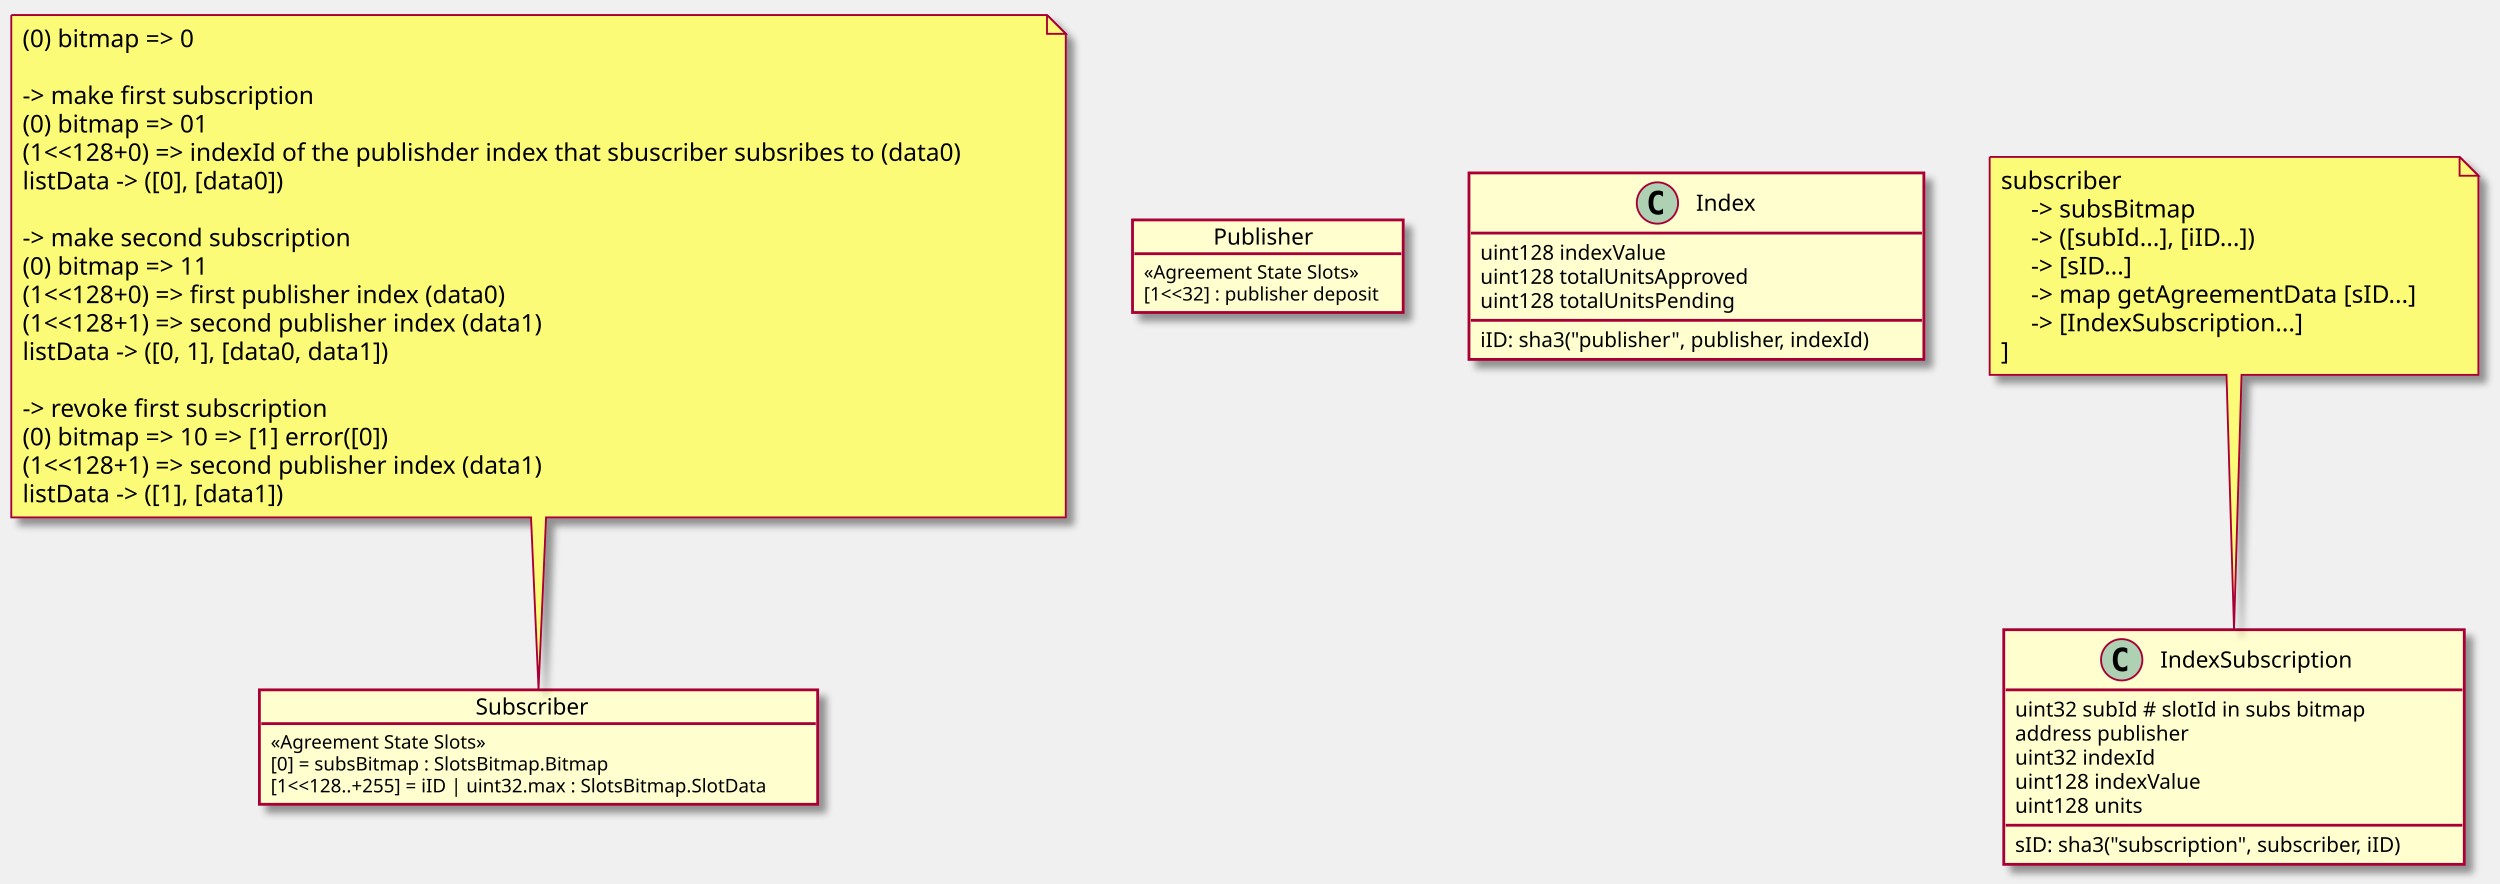
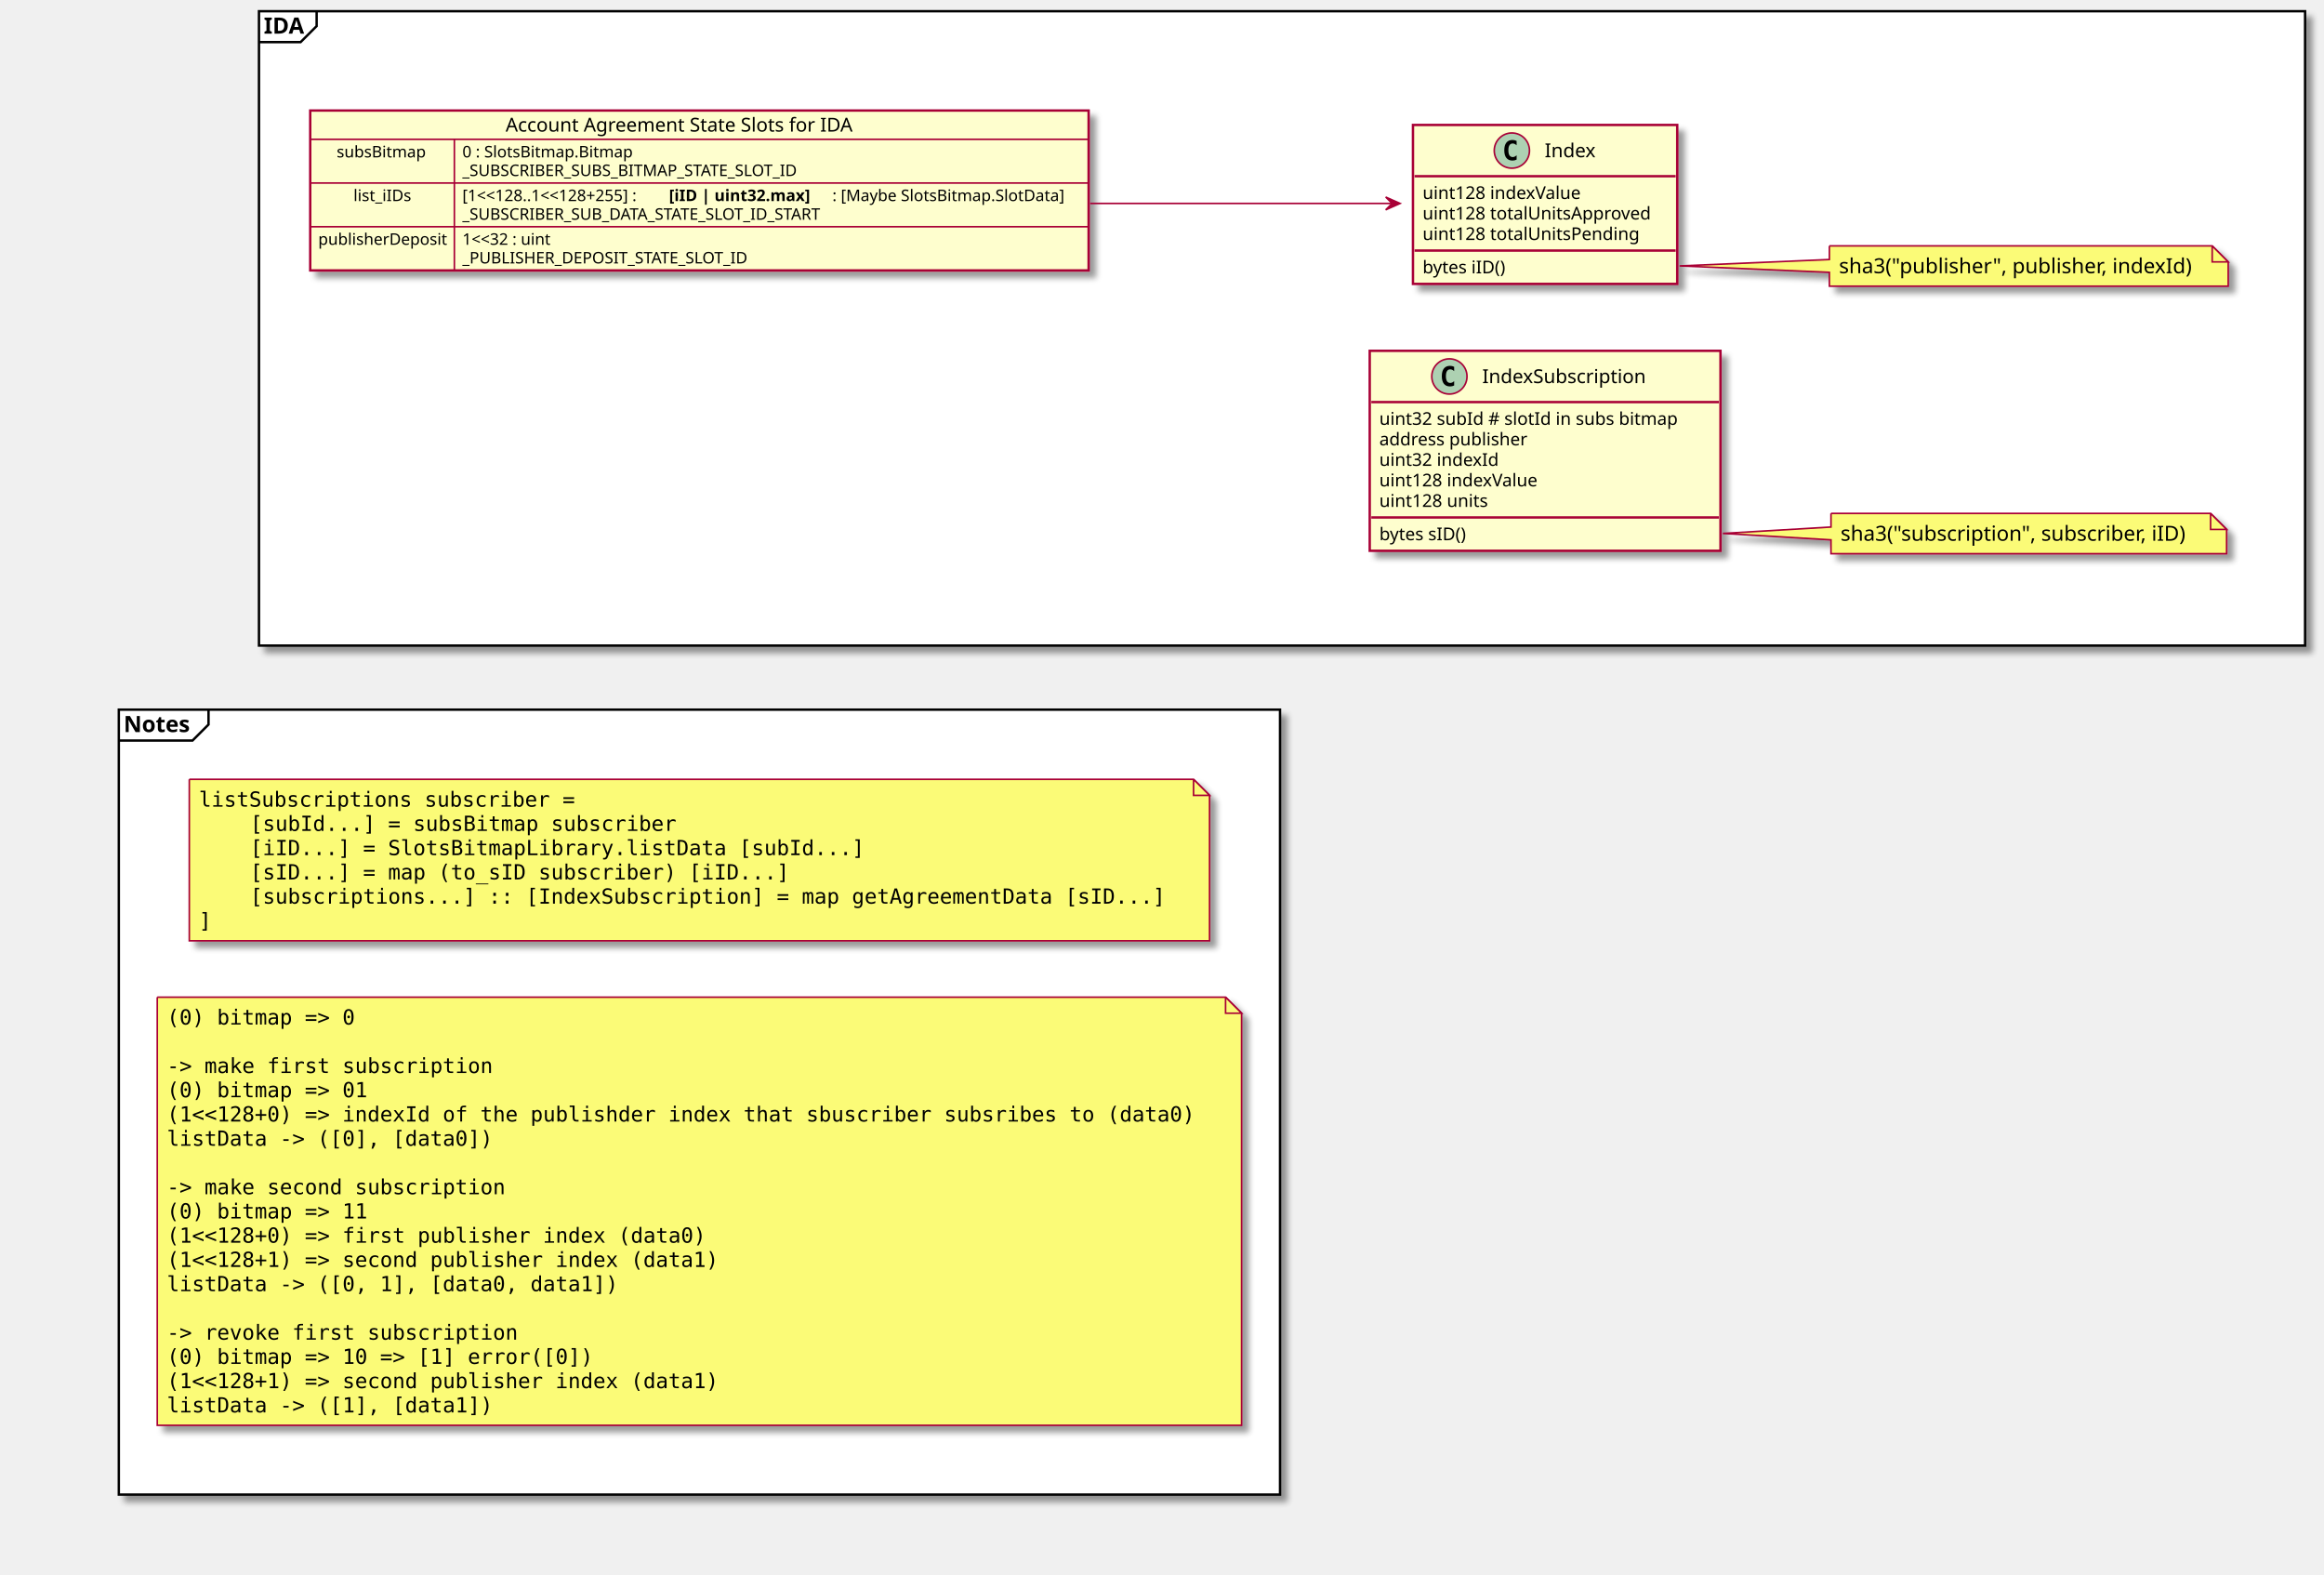
- <svg xmlns="http://www.w3.org/2000/svg" contentScriptType="application/ecmascript" contentStyleType="text/css" height="470px" preserveAspectRatio="none" style="width:1330px;height:470px;" version="1.1" viewBox="0 0 1330 470" width="1330px" zoomAndPan="magnify">
+ <svg xmlns="http://www.w3.org/2000/svg" contentScriptType="application/ecmascript" contentStyleType="text/css" height="983px" preserveAspectRatio="none" style="width:1451px;height:983px;background:#FFFFFF;" version="1.1" viewBox="0 0 1451 983" width="1451px" zoomAndPan="magnify">
  <defs>
-     <filter height="300%" id="f16rf820zpk8h" width="300%" x="-1" y="-1">
+     <filter height="300%" id="f19rkk7c6ej35j" width="300%" x="-1" y="-1">
      <feGaussianBlur result="blurOut" stdDeviation="2.0" />
      <feColorMatrix in="blurOut" result="blurOut2" type="matrix" values="0 0 0 0 0 0 0 0 0 0 0 0 0 0 0 0 0 0 .4 0" />
      <feOffset dx="4.0" dy="4.0" in="blurOut2" result="blurOut3" />
      <feBlend in="SourceGraphic" in2="blurOut3" mode="normal" />
    </filter>
  </defs>
  <g>
-     <rect fill="#FEFECE" filter="url(#f16rf820zpk8h)" height="60.891" style="stroke: #A80036; stroke-width: 1.5;" width="297" x="138" y="367" />
-     <text fill="#000000" font-family="sans-serif" font-size="12" lengthAdjust="spacingAndGlyphs" textLength="67" x="253" y="380.139">Subscriber</text>
-     <line style="stroke: #A80036; stroke-width: 1.5;" x1="139" x2="434" y1="384.969" y2="384.969" />
-     <text fill="#000000" font-family="sans-serif" font-size="10" lengthAdjust="spacingAndGlyphs" textLength="124" x="144" y="398.251">«Agreement State Slots»</text>
-     <text fill="#000000" font-family="sans-serif" font-size="10" lengthAdjust="spacingAndGlyphs" textLength="191" x="144" y="409.892">[0] = subsBitmap : SlotsBitmap.Bitmap</text>
-     <text fill="#000000" font-family="sans-serif" font-size="10" lengthAdjust="spacingAndGlyphs" textLength="285" x="144" y="421.532">[1&lt;&lt;128..+255] = iID | uint32.max : SlotsBitmap.SlotData</text>
-     <path d="M6,8 L6,275.258 A0,0 0 0 0 6,275.258 L282.5,275.258 L286.5,366.52 L290.5,275.258 L567,275.258 A0,0 0 0 0 567,275.258 L567,18 L557,8 L6,8 A0,0 0 0 0 6,8 " fill="#FBFB77" filter="url(#f16rf820zpk8h)" style="stroke: #A80036; stroke-width: 1.0;" />
-     <path d="M557,8 L557,18 L567,18 L557,8 " fill="#FBFB77" style="stroke: #A80036; stroke-width: 1.0;" />
-     <text fill="#000000" font-family="sans-serif" font-size="13" lengthAdjust="spacingAndGlyphs" textLength="105" x="12" y="25.067">(0) bitmap =&gt; 0</text>
-     <text fill="#000000" font-family="sans-serif" font-size="13" lengthAdjust="spacingAndGlyphs" textLength="0" x="16" y="40.2" />
-     <text fill="#000000" font-family="sans-serif" font-size="13" lengthAdjust="spacingAndGlyphs" textLength="165" x="12" y="55.333">-&gt; make first subscription</text>
-     <text fill="#000000" font-family="sans-serif" font-size="13" lengthAdjust="spacingAndGlyphs" textLength="113" x="12" y="70.465">(0) bitmap =&gt; 01</text>
-     <text fill="#000000" font-family="sans-serif" font-size="13" lengthAdjust="spacingAndGlyphs" textLength="540" x="12" y="85.598">(1&lt;&lt;128+0) =&gt; indexId of the publishder index that sbuscriber subsribes to (data0)</text>
-     <text fill="#000000" font-family="sans-serif" font-size="13" lengthAdjust="spacingAndGlyphs" textLength="156" x="12" y="100.731">listData -&gt; ([0], [data0])</text>
-     <text fill="#000000" font-family="sans-serif" font-size="13" lengthAdjust="spacingAndGlyphs" textLength="0" x="16" y="115.864" />
-     <text fill="#000000" font-family="sans-serif" font-size="13" lengthAdjust="spacingAndGlyphs" textLength="187" x="12" y="130.997">-&gt; make second subscription</text>
-     <text fill="#000000" font-family="sans-serif" font-size="13" lengthAdjust="spacingAndGlyphs" textLength="113" x="12" y="146.129">(0) bitmap =&gt; 11</text>
-     <text fill="#000000" font-family="sans-serif" font-size="13" lengthAdjust="spacingAndGlyphs" textLength="288" x="12" y="161.262">(1&lt;&lt;128+0) =&gt; first publisher index (data0)</text>
-     <text fill="#000000" font-family="sans-serif" font-size="13" lengthAdjust="spacingAndGlyphs" textLength="310" x="12" y="176.395">(1&lt;&lt;128+1) =&gt; second publisher index (data1)</text>
-     <text fill="#000000" font-family="sans-serif" font-size="13" lengthAdjust="spacingAndGlyphs" textLength="217" x="12" y="191.528">listData -&gt; ([0, 1], [data0, data1])</text>
-     <text fill="#000000" font-family="sans-serif" font-size="13" lengthAdjust="spacingAndGlyphs" textLength="0" x="16" y="206.661" />
-     <text fill="#000000" font-family="sans-serif" font-size="13" lengthAdjust="spacingAndGlyphs" textLength="172" x="12" y="221.793">-&gt; revoke first subscription</text>
-     <text fill="#000000" font-family="sans-serif" font-size="13" lengthAdjust="spacingAndGlyphs" textLength="224" x="12" y="236.926">(0) bitmap =&gt; 10 =&gt; [1] error([0])</text>
-     <text fill="#000000" font-family="sans-serif" font-size="13" lengthAdjust="spacingAndGlyphs" textLength="310" x="12" y="252.059">(1&lt;&lt;128+1) =&gt; second publisher index (data1)</text>
-     <text fill="#000000" font-family="sans-serif" font-size="13" lengthAdjust="spacingAndGlyphs" textLength="156" x="12" y="267.192">listData -&gt; ([1], [data1])</text>
-     <rect fill="#FEFECE" filter="url(#f16rf820zpk8h)" height="49.25" style="stroke: #A80036; stroke-width: 1.5;" width="144" x="602.5" y="117" />
-     <text fill="#000000" font-family="sans-serif" font-size="12" lengthAdjust="spacingAndGlyphs" textLength="58" x="645.5" y="130.139">Publisher</text>
-     <line style="stroke: #A80036; stroke-width: 1.5;" x1="603.5" x2="745.5" y1="134.969" y2="134.969" />
-     <text fill="#000000" font-family="sans-serif" font-size="10" lengthAdjust="spacingAndGlyphs" textLength="124" x="608.5" y="148.251">«Agreement State Slots»</text>
-     <text fill="#000000" font-family="sans-serif" font-size="10" lengthAdjust="spacingAndGlyphs" textLength="132" x="608.5" y="159.892">[1&lt;&lt;32] : publisher deposit</text>
-     <rect fill="#FEFECE" filter="url(#f16rf820zpk8h)" height="99.219" id="Index" style="stroke: #A80036; stroke-width: 1.5;" width="242" x="781.5" y="92" />
-     <ellipse cx="881.75" cy="108" fill="#ADD1B2" rx="11" ry="11" style="stroke: #A80036; stroke-width: 1.0;" />
-     <path d="M884.719,113.641 Q884.141,113.938 883.5,114.078 Q882.859,114.234 882.156,114.234 Q879.656,114.234 878.328,112.594 Q877.016,110.938 877.016,107.812 Q877.016,104.688 878.328,103.031 Q879.656,101.375 882.156,101.375 Q882.859,101.375 883.5,101.531 Q884.156,101.688 884.719,101.984 L884.719,104.703 Q884.094,104.125 883.5,103.859 Q882.906,103.578 882.281,103.578 Q880.938,103.578 880.25,104.656 Q879.562,105.719 879.562,107.812 Q879.562,109.906 880.25,110.984 Q880.938,112.047 882.281,112.047 Q882.906,112.047 883.5,111.781 Q884.094,111.5 884.719,110.922 L884.719,113.641 Z " />
-     <text fill="#000000" font-family="sans-serif" font-size="12" lengthAdjust="spacingAndGlyphs" textLength="33" x="902.25" y="112.154">Index</text>
-     <line style="stroke: #A80036; stroke-width: 1.5;" x1="782.5" x2="1022.5" y1="124" y2="124" />
-     <text fill="#000000" font-family="sans-serif" font-size="11" lengthAdjust="spacingAndGlyphs" textLength="107" x="787.5" y="138.21">uint128 indexValue</text>
-     <text fill="#000000" font-family="sans-serif" font-size="11" lengthAdjust="spacingAndGlyphs" textLength="153" x="787.5" y="151.015">uint128 totalUnitsApproved</text>
-     <text fill="#000000" font-family="sans-serif" font-size="11" lengthAdjust="spacingAndGlyphs" textLength="145" x="787.5" y="163.82">uint128 totalUnitsPending</text>
-     <line style="stroke: #A80036; stroke-width: 1.5;" x1="782.5" x2="1022.5" y1="170.414" y2="170.414" />
-     <text fill="#000000" font-family="sans-serif" font-size="11" lengthAdjust="spacingAndGlyphs" textLength="230" x="787.5" y="184.625">iID: sha3("publisher", publisher, indexId)</text>
-     <rect fill="#FEFECE" filter="url(#f16rf820zpk8h)" height="124.828" id="IndexSubscription" style="stroke: #A80036; stroke-width: 1.5;" width="245" x="1066" y="335" />
-     <ellipse cx="1128.75" cy="351" fill="#ADD1B2" rx="11" ry="11" style="stroke: #A80036; stroke-width: 1.0;" />
-     <path d="M1131.719,356.641 Q1131.141,356.938 1130.5,357.078 Q1129.859,357.234 1129.156,357.234 Q1126.656,357.234 1125.328,355.594 Q1124.016,353.938 1124.016,350.812 Q1124.016,347.688 1125.328,346.031 Q1126.656,344.375 1129.156,344.375 Q1129.859,344.375 1130.5,344.531 Q1131.156,344.688 1131.719,344.984 L1131.719,347.703 Q1131.094,347.125 1130.5,346.859 Q1129.906,346.578 1129.281,346.578 Q1127.938,346.578 1127.25,347.656 Q1126.562,348.719 1126.562,350.812 Q1126.562,352.906 1127.25,353.984 Q1127.938,355.047 1129.281,355.047 Q1129.906,355.047 1130.5,354.781 Q1131.094,354.5 1131.719,353.922 L1131.719,356.641 Z " />
-     <text fill="#000000" font-family="sans-serif" font-size="12" lengthAdjust="spacingAndGlyphs" textLength="111" x="1149.25" y="355.154">IndexSubscription</text>
-     <line style="stroke: #A80036; stroke-width: 1.5;" x1="1067" x2="1310" y1="367" y2="367" />
-     <text fill="#000000" font-family="sans-serif" font-size="11" lengthAdjust="spacingAndGlyphs" textLength="207" x="1072" y="381.21">uint32 subId # slotId in subs bitmap</text>
-     <text fill="#000000" font-family="sans-serif" font-size="11" lengthAdjust="spacingAndGlyphs" textLength="104" x="1072" y="394.015">address publisher</text>
-     <text fill="#000000" font-family="sans-serif" font-size="11" lengthAdjust="spacingAndGlyphs" textLength="79" x="1072" y="406.82">uint32 indexId</text>
-     <text fill="#000000" font-family="sans-serif" font-size="11" lengthAdjust="spacingAndGlyphs" textLength="107" x="1072" y="419.625">uint128 indexValue</text>
-     <text fill="#000000" font-family="sans-serif" font-size="11" lengthAdjust="spacingAndGlyphs" textLength="74" x="1072" y="432.429">uint128 units</text>
-     <line style="stroke: #A80036; stroke-width: 1.5;" x1="1067" x2="1310" y1="439.023" y2="439.023" />
-     <text fill="#000000" font-family="sans-serif" font-size="11" lengthAdjust="spacingAndGlyphs" textLength="233" x="1072" y="453.234">sID: sha3("subscription", subscriber, iID)</text>
-     <path d="M1058.5,83.5 L1058.5,199.43 A0,0 0 0 0 1058.5,199.43 L1184.5,199.43 L1188.5,334.8 L1192.5,199.43 L1318.5,199.43 A0,0 0 0 0 1318.5,199.43 L1318.5,93.5 L1308.5,83.5 L1058.5,83.5 A0,0 0 0 0 1058.5,83.5 " fill="#FBFB77" filter="url(#f16rf820zpk8h)" style="stroke: #A80036; stroke-width: 1.0;" />
-     <path d="M1308.5,83.5 L1308.5,93.5 L1318.5,93.5 L1308.5,83.5 " fill="#FBFB77" style="stroke: #A80036; stroke-width: 1.0;" />
-     <text fill="#000000" font-family="sans-serif" font-size="13" lengthAdjust="spacingAndGlyphs" textLength="66" x="1064.5" y="100.567">subscriber</text>
-     <text fill="#000000" font-family="sans-serif" font-size="13" lengthAdjust="spacingAndGlyphs" textLength="96" x="1080.5" y="115.7">-&gt; subsBitmap</text>
-     <text fill="#000000" font-family="sans-serif" font-size="13" lengthAdjust="spacingAndGlyphs" textLength="132" x="1080.5" y="130.833">-&gt; ([subId...], [iID...])</text>
-     <text fill="#000000" font-family="sans-serif" font-size="13" lengthAdjust="spacingAndGlyphs" textLength="62" x="1080.5" y="145.965">-&gt; [sID...]</text>
-     <text fill="#000000" font-family="sans-serif" font-size="13" lengthAdjust="spacingAndGlyphs" textLength="223" x="1080.5" y="161.098">-&gt; map getAgreementData [sID...]</text>
-     <text fill="#000000" font-family="sans-serif" font-size="13" lengthAdjust="spacingAndGlyphs" textLength="155" x="1080.5" y="176.231">-&gt; [IndexSubscription...]</text>
-     <text fill="#000000" font-family="sans-serif" font-size="13" lengthAdjust="spacingAndGlyphs" textLength="5" x="1064.5" y="191.364">]</text>
+     <rect fill="#FFFFFF" filter="url(#f19rkk7c6ej35j)" height="396" style="stroke:#000000;stroke-width:1.5;" width="1277.5" x="161.69" y="7" />
+     <path d="M197.69,7 L197.69,16.297 L187.69,26.297 L161.69,26.297 " fill="none" style="stroke:#000000;stroke-width:1.5;" />
+     <text fill="#000000" font-family="sans-serif" font-size="14" font-weight="bold" lengthAdjust="spacing" textLength="26" x="164.69" y="20.995">IDA</text>
+     <rect fill="#FFFFFF" filter="url(#f19rkk7c6ej35j)" height="490" style="stroke:#000000;stroke-width:1.5;" width="725" x="74.19" y="443" />
+     <path d="M130.19,443 L130.19,452.297 L120.19,462.297 L74.19,462.297 " fill="none" style="stroke:#000000;stroke-width:1.5;" />
+     <text fill="#000000" font-family="sans-serif" font-size="14" font-weight="bold" lengthAdjust="spacing" textLength="46" x="77.19" y="456.995">Notes</text>
+     <rect fill="#FEFECE" filter="url(#f19rkk7c6ej35j)" height="99.812" style="stroke:#A80036;stroke-width:1.5;" width="486" x="193.69" y="69" />
+     <text fill="#000000" font-family="sans-serif" font-size="12" lengthAdjust="spacing" textLength="242" x="315.69" y="82.139">Account Agreement State Slots for IDA</text>
+     <line style="stroke:#A80036;stroke-width:1.0;" x1="193.69" x2="679.69" y1="86.969" y2="86.969" />
+     <text fill="#000000" font-family="sans-serif" font-size="10" lengthAdjust="spacing" textLength="57" x="210.19" y="98.251">subsBitmap</text>
+     <text fill="#000000" font-family="sans-serif" font-size="10" lengthAdjust="spacing" textLength="112" x="288.69" y="98.251">0 : SlotsBitmap.Bitmap</text>
+     <text fill="#000000" font-family="sans-serif" font-size="10" lengthAdjust="spacing" textLength="233" x="288.69" y="109.892">_SUBSCRIBER_SUBS_BITMAP_STATE_SLOT_ID</text>
+     <line style="stroke:#A80036;stroke-width:1.0;" x1="283.69" x2="283.69" y1="86.969" y2="114.25" />
+     <line style="stroke:#A80036;stroke-width:1.0;" x1="193.69" x2="679.69" y1="114.25" y2="114.25" />
+     <text fill="#000000" font-family="sans-serif" font-size="10" lengthAdjust="spacing" textLength="36" x="220.69" y="125.532">list_iIDs</text>
+     <text fill="#000000" font-family="sans-serif" font-size="10" lengthAdjust="spacing" textLength="126" x="288.69" y="125.532">[1&lt;&lt;128..1&lt;&lt;128+255] :</text>
+     <text fill="#000000" font-family="sans-serif" font-size="10" font-weight="bold" lengthAdjust="spacing" textLength="99" x="417.69" y="125.532">[iID | uint32.max]</text>
+     <text fill="#000000" font-family="sans-serif" font-size="10" lengthAdjust="spacing" textLength="155" x="519.69" y="125.532">: [Maybe SlotsBitmap.SlotData]</text>
+     <text fill="#000000" font-family="sans-serif" font-size="10" lengthAdjust="spacing" textLength="251" x="288.69" y="137.173">_SUBSCRIBER_SUB_DATA_STATE_SLOT_ID_START</text>
+     <line style="stroke:#A80036;stroke-width:1.0;" x1="283.69" x2="283.69" y1="114.25" y2="141.531" />
+     <line style="stroke:#A80036;stroke-width:1.0;" x1="193.69" x2="679.69" y1="141.531" y2="141.531" />
+     <text fill="#000000" font-family="sans-serif" font-size="10" lengthAdjust="spacing" textLength="80" x="198.69" y="152.814">publisherDeposit</text>
+     <text fill="#000000" font-family="sans-serif" font-size="10" lengthAdjust="spacing" textLength="61" x="288.69" y="152.814">1&lt;&lt;32 : uint</text>
+     <text fill="#000000" font-family="sans-serif" font-size="10" lengthAdjust="spacing" textLength="198" x="288.69" y="164.454">_PUBLISHER_DEPOSIT_STATE_SLOT_ID</text>
+     <line style="stroke:#A80036;stroke-width:1.0;" x1="283.69" x2="283.69" y1="141.531" y2="168.812" />
+     <rect codeLine="6" fill="#FEFECE" filter="url(#f19rkk7c6ej35j)" height="99.219" id="Index" style="stroke:#A80036;stroke-width:1.5;" width="165" x="882.19" y="78" />
+     <ellipse cx="943.94" cy="94" fill="#ADD1B2" rx="11" ry="11" style="stroke:#A80036;stroke-width:1.0;" />
+     <path d="M946.909,99.641 Q946.331,99.938 945.69,100.078 Q945.049,100.234 944.346,100.234 Q941.846,100.234 940.518,98.594 Q939.206,96.938 939.206,93.812 Q939.206,90.688 940.518,89.031 Q941.846,87.375 944.346,87.375 Q945.049,87.375 945.69,87.531 Q946.346,87.688 946.909,87.984 L946.909,90.703 Q946.284,90.125 945.69,89.859 Q945.096,89.578 944.471,89.578 Q943.128,89.578 942.44,90.656 Q941.753,91.719 941.753,93.812 Q941.753,95.906 942.44,96.984 Q943.128,98.047 944.471,98.047 Q945.096,98.047 945.69,97.781 Q946.284,97.5 946.909,96.922 L946.909,99.641 Z " fill="#000000" />
+     <text fill="#000000" font-family="sans-serif" font-size="12" lengthAdjust="spacing" textLength="33" x="964.44" y="98.154">Index</text>
+     <line style="stroke:#A80036;stroke-width:1.5;" x1="883.19" x2="1046.19" y1="110" y2="110" />
+     <text fill="#000000" font-family="sans-serif" font-size="11" lengthAdjust="spacing" textLength="107" x="888.19" y="124.21">uint128 indexValue</text>
+     <text fill="#000000" font-family="sans-serif" font-size="11" lengthAdjust="spacing" textLength="153" x="888.19" y="137.015">uint128 totalUnitsApproved</text>
+     <text fill="#000000" font-family="sans-serif" font-size="11" lengthAdjust="spacing" textLength="145" x="888.19" y="149.82">uint128 totalUnitsPending</text>
+     <line style="stroke:#A80036;stroke-width:1.5;" x1="883.19" x2="1046.19" y1="156.414" y2="156.414" />
+     <text fill="#000000" font-family="sans-serif" font-size="11" lengthAdjust="spacing" textLength="57" x="888.19" y="170.625">bytes iID()</text>
+     <path d="M1142.19,153.5 L1142.19,162 L1048.69,166 L1142.19,170 L1142.19,178.633 A0,0 0 0 0 1142.19,178.633 L1391.19,178.633 A0,0 0 0 0 1391.19,178.633 L1391.19,163.5 L1381.19,153.5 L1142.19,153.5 A0,0 0 0 0 1142.19,153.5 " fill="#FBFB77" filter="url(#f19rkk7c6ej35j)" style="stroke:#A80036;stroke-width:1.0;" />
+     <path d="M1381.19,153.5 L1381.19,163.5 L1391.19,163.5 L1381.19,153.5 " fill="#FBFB77" style="stroke:#A80036;stroke-width:1.0;" />
+     <text fill="#000000" font-family="sans-serif" font-size="13" lengthAdjust="spacing" textLength="228" x="1148.19" y="170.567">sha3("publisher", publisher, indexId)</text>
+     <rect codeLine="17" fill="#FEFECE" filter="url(#f19rkk7c6ej35j)" height="124.828" id="IndexSubscription" style="stroke:#A80036;stroke-width:1.5;" width="219" x="855.19" y="219" />
+     <ellipse cx="904.94" cy="235" fill="#ADD1B2" rx="11" ry="11" style="stroke:#A80036;stroke-width:1.0;" />
+     <path d="M907.909,240.641 Q907.331,240.938 906.69,241.078 Q906.049,241.234 905.346,241.234 Q902.846,241.234 901.518,239.594 Q900.206,237.938 900.206,234.812 Q900.206,231.688 901.518,230.031 Q902.846,228.375 905.346,228.375 Q906.049,228.375 906.69,228.531 Q907.346,228.688 907.909,228.984 L907.909,231.703 Q907.284,231.125 906.69,230.859 Q906.096,230.578 905.471,230.578 Q904.128,230.578 903.44,231.656 Q902.753,232.719 902.753,234.812 Q902.753,236.906 903.44,237.984 Q904.128,239.047 905.471,239.047 Q906.096,239.047 906.69,238.781 Q907.284,238.5 907.909,237.922 L907.909,240.641 Z " fill="#000000" />
+     <text fill="#000000" font-family="sans-serif" font-size="12" lengthAdjust="spacing" textLength="111" x="925.44" y="239.154">IndexSubscription</text>
+     <line style="stroke:#A80036;stroke-width:1.5;" x1="856.19" x2="1073.19" y1="251" y2="251" />
+     <text fill="#000000" font-family="sans-serif" font-size="11" lengthAdjust="spacing" textLength="207" x="861.19" y="265.21">uint32 subId # slotId in subs bitmap</text>
+     <text fill="#000000" font-family="sans-serif" font-size="11" lengthAdjust="spacing" textLength="104" x="861.19" y="278.015">address publisher</text>
+     <text fill="#000000" font-family="sans-serif" font-size="11" lengthAdjust="spacing" textLength="79" x="861.19" y="290.82">uint32 indexId</text>
+     <text fill="#000000" font-family="sans-serif" font-size="11" lengthAdjust="spacing" textLength="107" x="861.19" y="303.625">uint128 indexValue</text>
+     <text fill="#000000" font-family="sans-serif" font-size="11" lengthAdjust="spacing" textLength="74" x="861.19" y="316.429">uint128 units</text>
+     <line style="stroke:#A80036;stroke-width:1.5;" x1="856.19" x2="1073.19" y1="323.023" y2="323.023" />
+     <text fill="#000000" font-family="sans-serif" font-size="11" lengthAdjust="spacing" textLength="61" x="861.19" y="337.234">bytes sID()</text>
+     <path d="M1143.19,320.5 L1143.19,329 L1075.69,333 L1143.19,337 L1143.19,345.633 A0,0 0 0 0 1143.19,345.633 L1390.19,345.633 A0,0 0 0 0 1390.19,345.633 L1390.19,330.5 L1380.19,320.5 L1143.19,320.5 A0,0 0 0 0 1143.19,320.5 " fill="#FBFB77" filter="url(#f19rkk7c6ej35j)" style="stroke:#A80036;stroke-width:1.0;" />
+     <path d="M1380.19,320.5 L1380.19,330.5 L1390.19,330.5 L1380.19,320.5 " fill="#FBFB77" style="stroke:#A80036;stroke-width:1.0;" />
+     <text fill="#000000" font-family="sans-serif" font-size="13" lengthAdjust="spacing" textLength="226" x="1149.19" y="337.567">sha3("subscription", subscriber, iID)</text>
+     <path d="M118.19,486.5 L118.19,587.297 L755.19,587.297 L755.19,496.5 L745.19,486.5 L118.19,486.5 " fill="#FBFB77" filter="url(#f19rkk7c6ej35j)" style="stroke:#A80036;stroke-width:1.0;" />
+     <path d="M745.19,486.5 L745.19,496.5 L755.19,496.5 L745.19,486.5 " fill="#FBFB77" style="stroke:#A80036;stroke-width:1.0;" />
+     <text fill="#000000" font-family="monospace" font-size="13" lengthAdjust="spacing" textLength="240" x="124.19" y="503.567">listSubscriptions subscriber =</text>
+     <text fill="#000000" font-family="monospace" font-size="13" lengthAdjust="spacing" textLength="272" x="156.19" y="518.7">[subId...] = subsBitmap subscriber</text>
+     <text fill="#000000" font-family="monospace" font-size="13" lengthAdjust="spacing" textLength="392" x="156.19" y="533.832">[iID...] = SlotsBitmapLibrary.listData [subId...]</text>
+     <text fill="#000000" font-family="monospace" font-size="13" lengthAdjust="spacing" textLength="344" x="156.19" y="548.965">[sID...] = map (to_sID subscriber) [iID...]</text>
+     <text fill="#000000" font-family="monospace" font-size="13" lengthAdjust="spacing" textLength="584" x="156.19" y="564.098">[subscriptions...] :: [IndexSubscription] = map getAgreementData [sID...]</text>
+     <text fill="#000000" font-family="monospace" font-size="13" lengthAdjust="spacing" textLength="8" x="124.19" y="579.231">]</text>
+     <path d="M98.19,622.5 L98.19,889.758 L775.19,889.758 L775.19,632.5 L765.19,622.5 L98.19,622.5 " fill="#FBFB77" filter="url(#f19rkk7c6ej35j)" style="stroke:#A80036;stroke-width:1.0;" />
+     <path d="M765.19,622.5 L765.19,632.5 L775.19,632.5 L765.19,622.5 " fill="#FBFB77" style="stroke:#A80036;stroke-width:1.0;" />
+     <text fill="#000000" font-family="monospace" font-size="13" lengthAdjust="spacing" textLength="120" x="104.19" y="639.567">(0) bitmap =&gt; 0</text>
+     <text fill="#000000" font-family="monospace" font-size="13" lengthAdjust="spacing" textLength="0" x="104.19" y="654.7" />
+     <text fill="#000000" font-family="monospace" font-size="13" lengthAdjust="spacing" textLength="208" x="104.19" y="669.832">-&gt; make first subscription</text>
+     <text fill="#000000" font-family="monospace" font-size="13" lengthAdjust="spacing" textLength="128" x="104.19" y="684.965">(0) bitmap =&gt; 01</text>
+     <text fill="#000000" font-family="monospace" font-size="13" lengthAdjust="spacing" textLength="656" x="104.19" y="700.098">(1&lt;&lt;128+0) =&gt; indexId of the publishder index that sbuscriber subsribes to (data0)</text>
+     <text fill="#000000" font-family="monospace" font-size="13" lengthAdjust="spacing" textLength="208" x="104.19" y="715.231">listData -&gt; ([0], [data0])</text>
+     <text fill="#000000" font-family="monospace" font-size="13" lengthAdjust="spacing" textLength="0" x="104.19" y="730.364" />
+     <text fill="#000000" font-family="monospace" font-size="13" lengthAdjust="spacing" textLength="216" x="104.19" y="745.497">-&gt; make second subscription</text>
+     <text fill="#000000" font-family="monospace" font-size="13" lengthAdjust="spacing" textLength="128" x="104.19" y="760.629">(0) bitmap =&gt; 11</text>
+     <text fill="#000000" font-family="monospace" font-size="13" lengthAdjust="spacing" textLength="344" x="104.19" y="775.762">(1&lt;&lt;128+0) =&gt; first publisher index (data0)</text>
+     <text fill="#000000" font-family="monospace" font-size="13" lengthAdjust="spacing" textLength="352" x="104.19" y="790.895">(1&lt;&lt;128+1) =&gt; second publisher index (data1)</text>
+     <text fill="#000000" font-family="monospace" font-size="13" lengthAdjust="spacing" textLength="288" x="104.19" y="806.028">listData -&gt; ([0, 1], [data0, data1])</text>
+     <text fill="#000000" font-family="monospace" font-size="13" lengthAdjust="spacing" textLength="0" x="104.19" y="821.161" />
+     <text fill="#000000" font-family="monospace" font-size="13" lengthAdjust="spacing" textLength="224" x="104.19" y="836.293">-&gt; revoke first subscription</text>
+     <text fill="#000000" font-family="monospace" font-size="13" lengthAdjust="spacing" textLength="272" x="104.19" y="851.426">(0) bitmap =&gt; 10 =&gt; [1] error([0])</text>
+     <text fill="#000000" font-family="monospace" font-size="13" lengthAdjust="spacing" textLength="352" x="104.19" y="866.559">(1&lt;&lt;128+1) =&gt; second publisher index (data1)</text>
+     <text fill="#000000" font-family="monospace" font-size="13" lengthAdjust="spacing" textLength="208" x="104.19" y="881.692">listData -&gt; ([1], [data1])</text>
+     <path codeLine="36" d="M680.69,127 C743.4,127 813.93,127 868.89,127 " fill="none" id="AccountASS-to-Index" style="stroke:#A80036;stroke-width:1.0;" />
+     <polygon fill="#A80036" points="874.16,127,865.16,123,869.16,127,865.16,131,874.16,127" style="stroke:#A80036;stroke-width:1.0;" />
  </g>
</svg>
